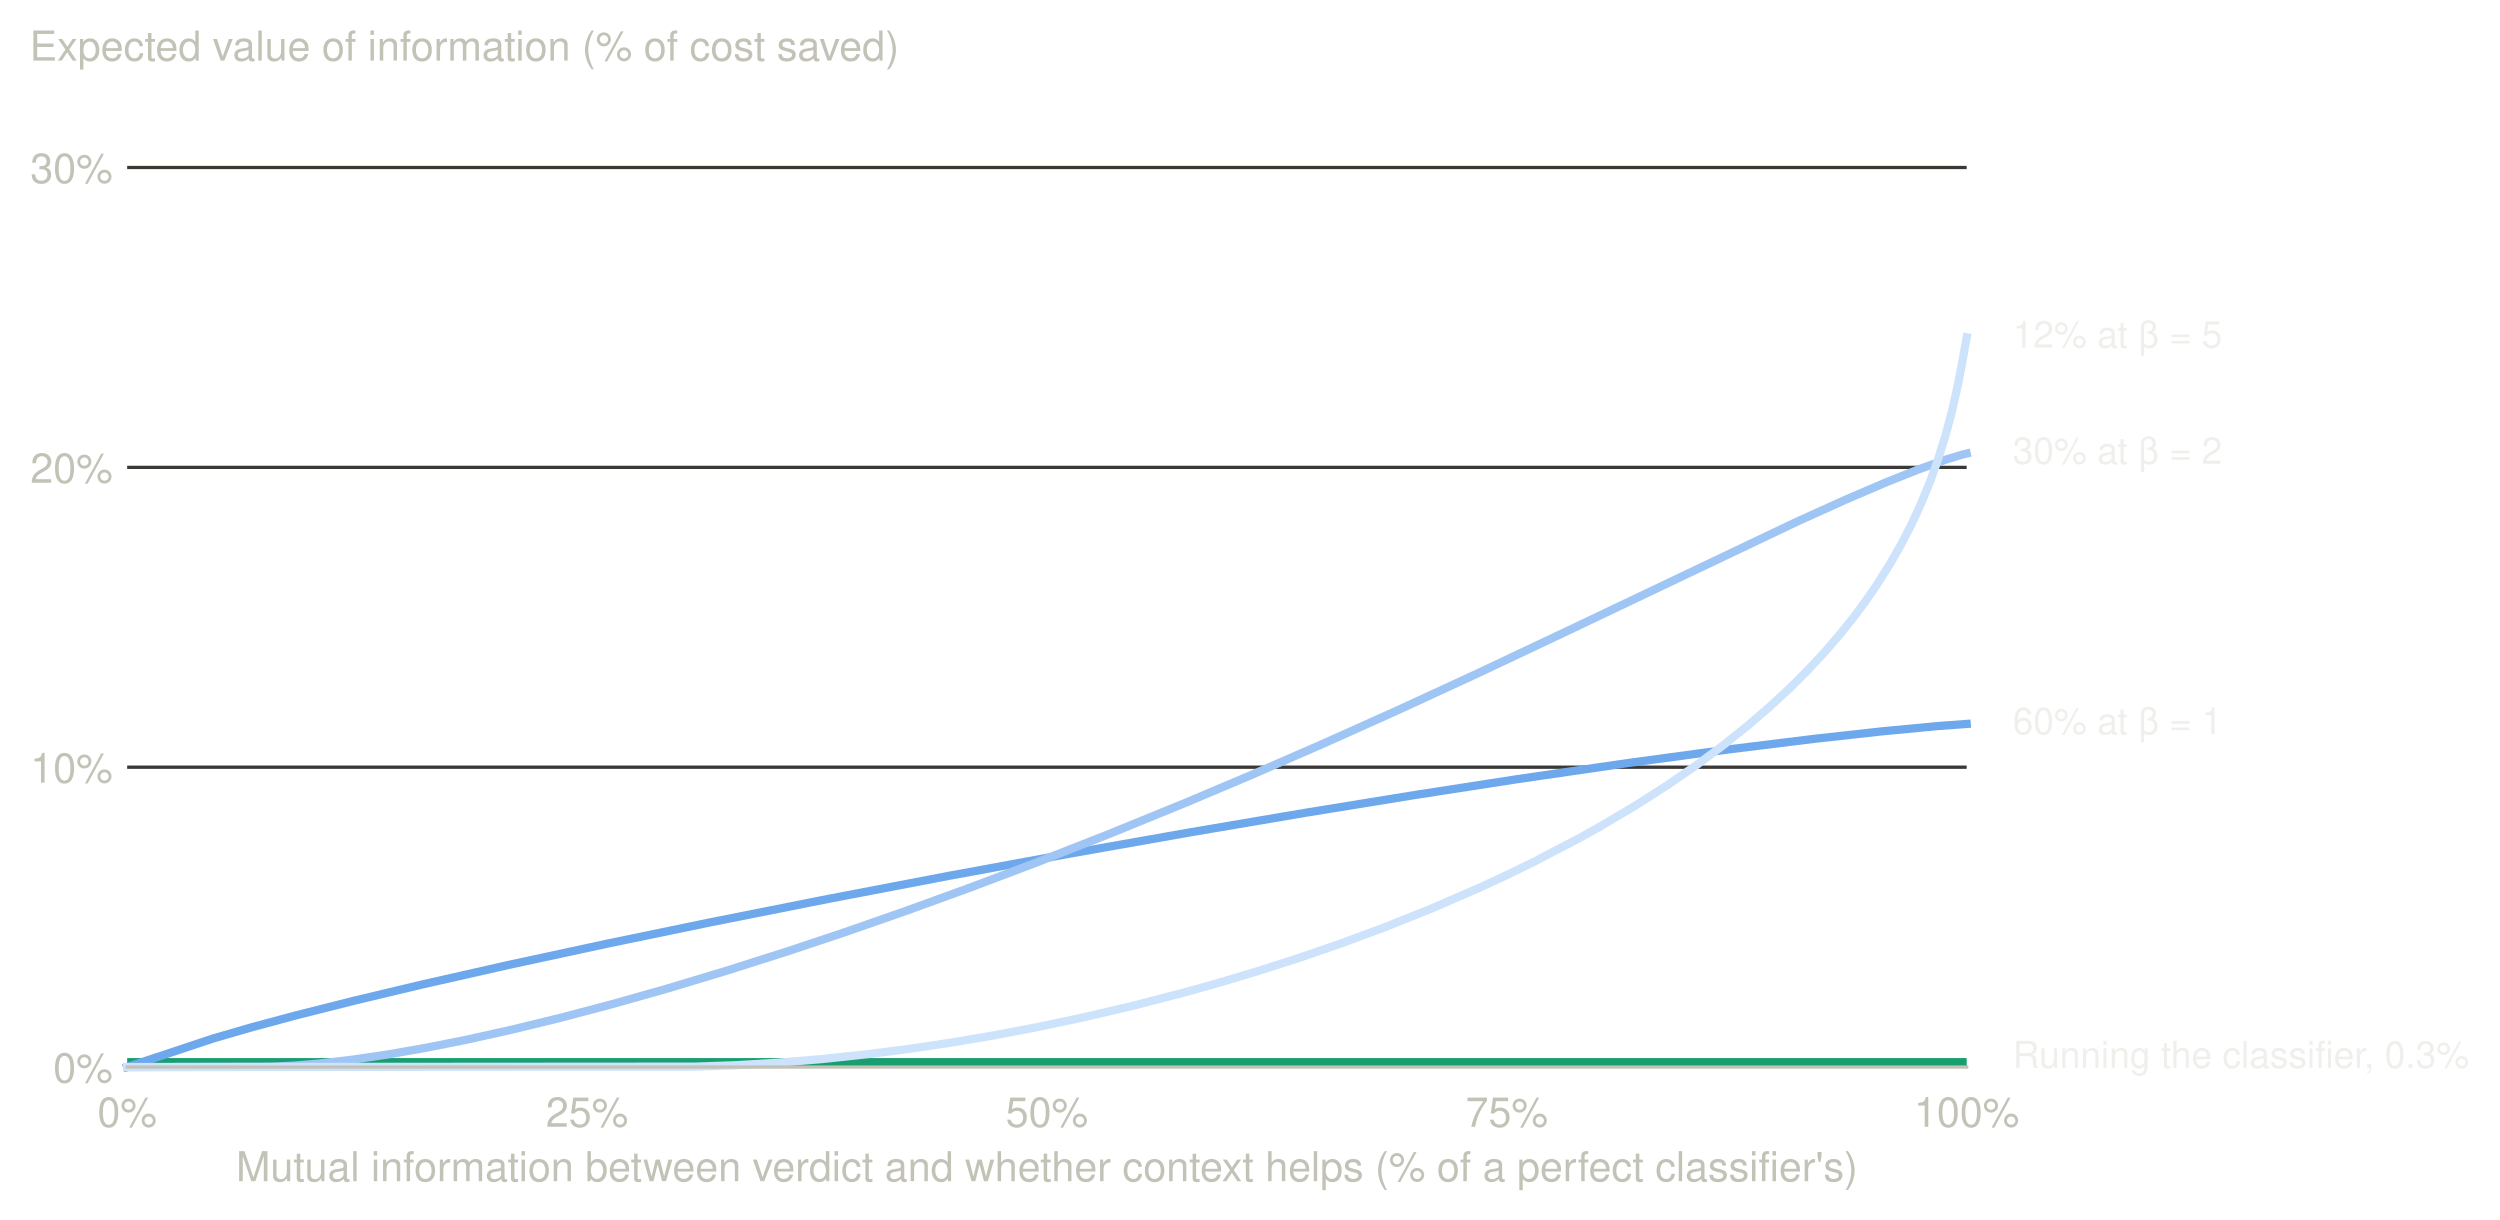
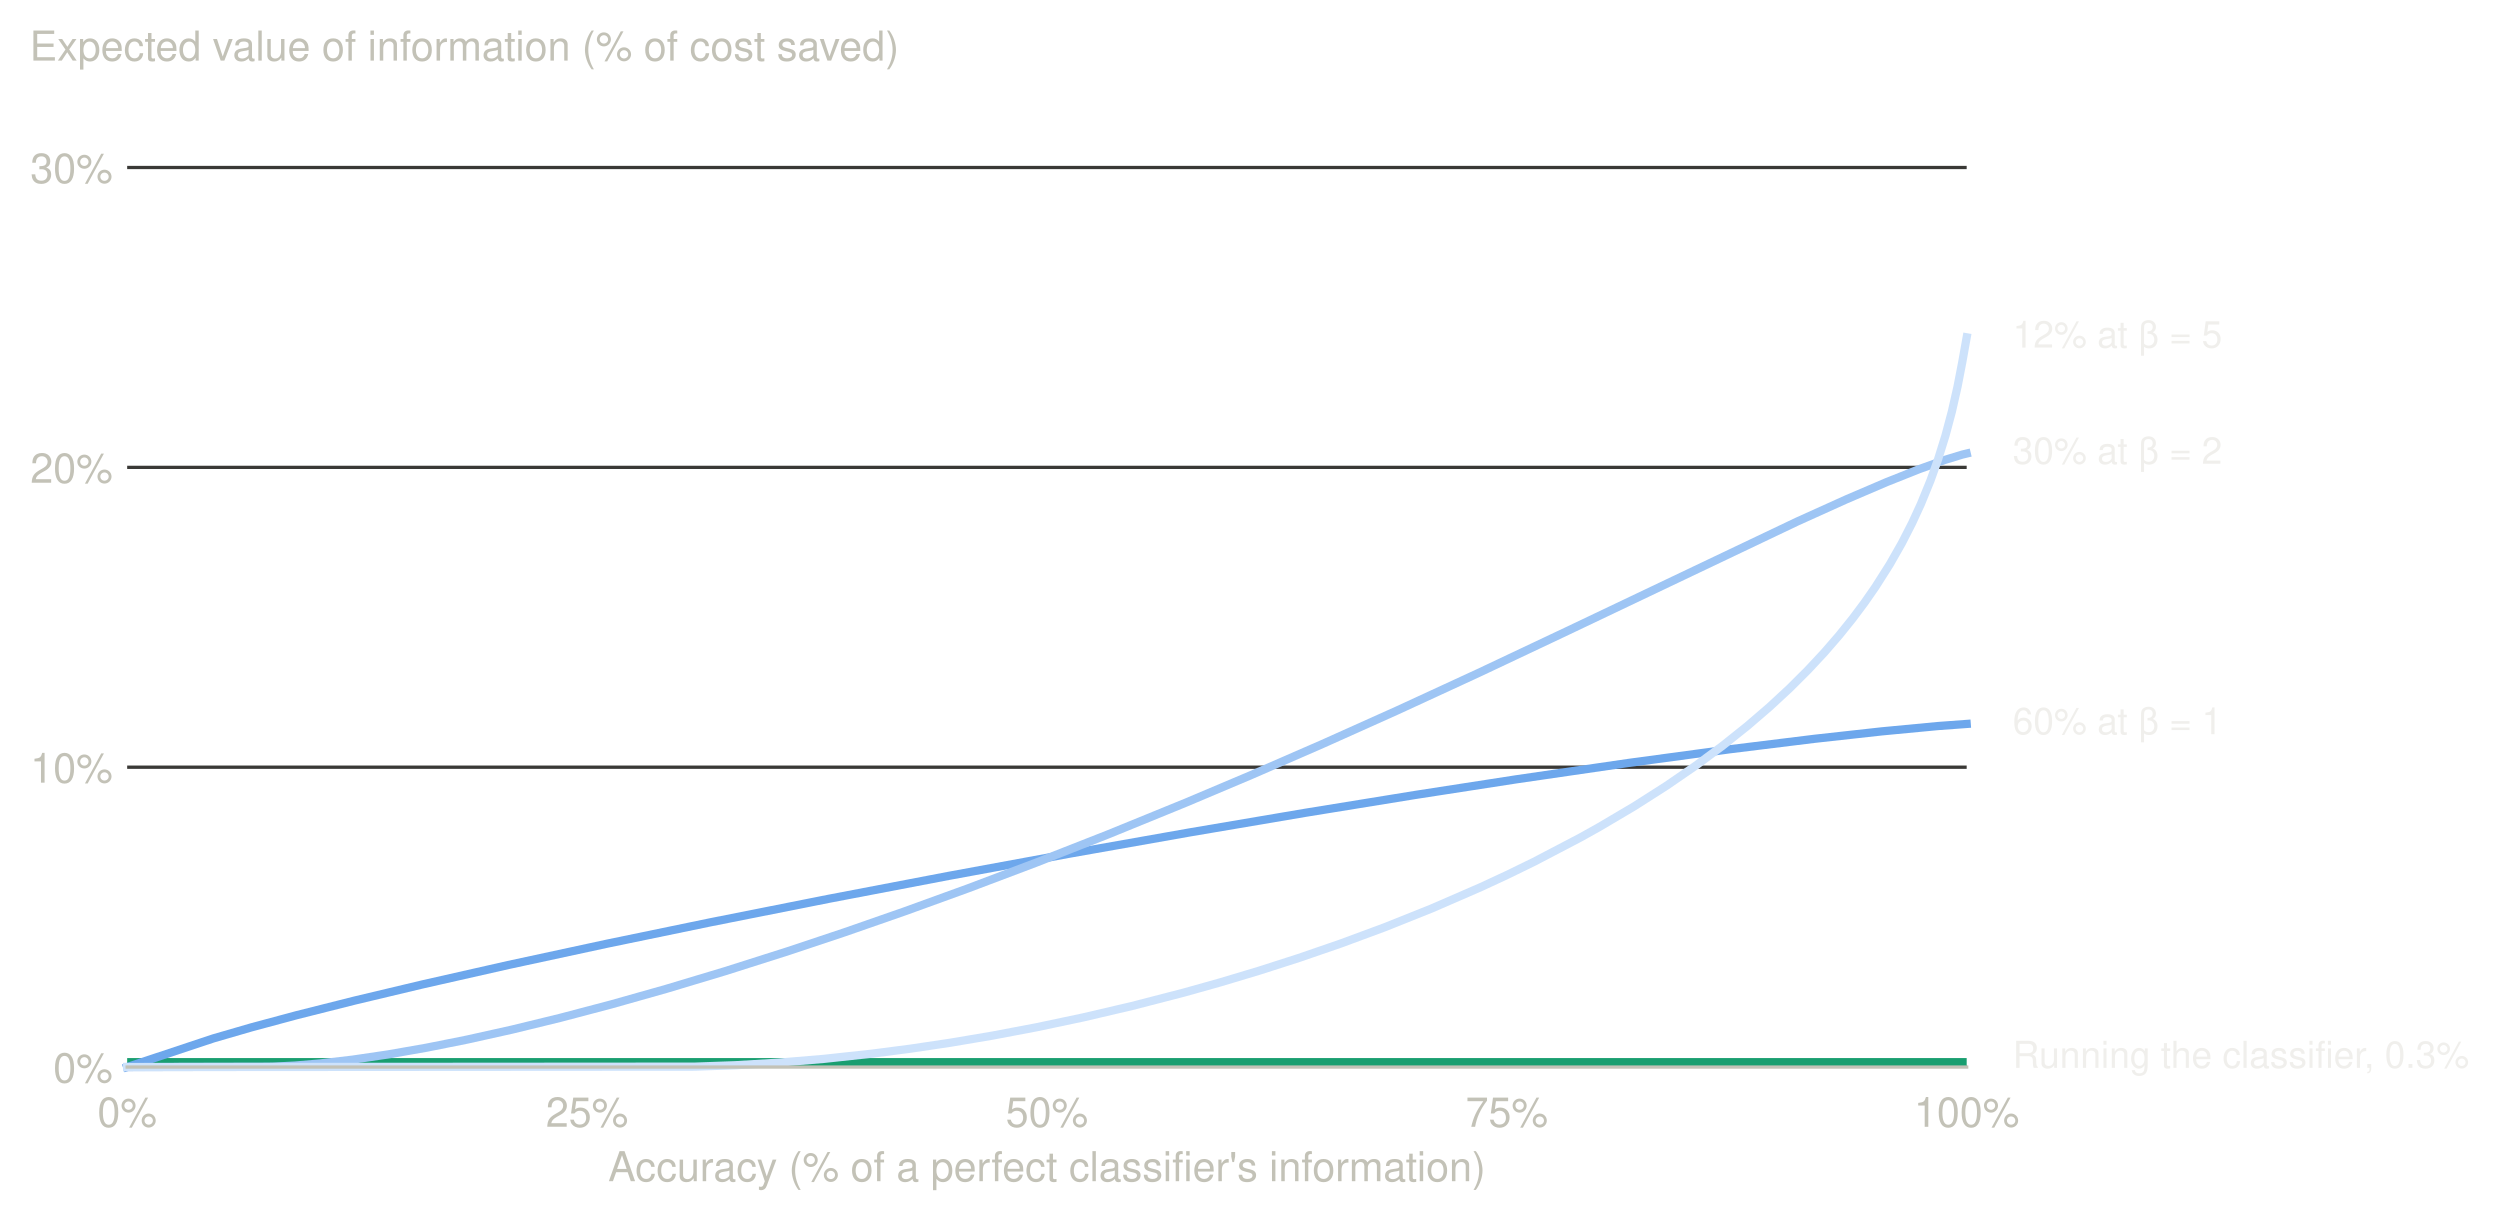
<svg xmlns="http://www.w3.org/2000/svg" xmlns:xlink="http://www.w3.org/1999/xlink" width="606.681pt" height="295.93pt" viewBox="0 0 606.681 295.93" version="1.1">
  <defs>
    <style type="text/css">*{stroke-linejoin: round; stroke-linecap: butt}</style>
  </defs>
  <g id="figure_1">
    <g id="patch_1">
      <path d="M 0 295.93  L 606.681 295.93  L 606.681 0  L 0 0  L 0 295.93  z " style="fill: none" />
    </g>
    <g id="axes_1">
      <g id="patch_2">
        <path d="M 30.86 258.946  L 477.26 258.946  L 477.26 26.098  L 30.86 26.098  L 30.86 258.946  z " style="fill: none" />
      </g>
      <g id="matplotlib.axis_1">
        <g id="xtick_1">
          <g id="line2d_1" />
          <g id="text_1">
            <text style="font-size: 10px; font-family: 'Helvetica', 'Arial', 'DejaVu Sans'; text-anchor: middle; fill: #c3c2b7" x="30.86" y="273.446" transform="rotate(-0 30.86 273.4463)">0%</text>
          </g>
        </g>
        <g id="xtick_2">
          <g id="line2d_2" />
          <g id="text_2">
            <text style="font-size: 10px; font-family: 'Helvetica', 'Arial', 'DejaVu Sans'; text-anchor: middle; fill: #c3c2b7" x="142.46" y="273.446" transform="rotate(-0 142.46 273.4463)">25%</text>
          </g>
        </g>
        <g id="xtick_3">
          <g id="line2d_3" />
          <g id="text_3">
            <text style="font-size: 10px; font-family: 'Helvetica', 'Arial', 'DejaVu Sans'; text-anchor: middle; fill: #c3c2b7" x="254.06" y="273.446" transform="rotate(-0 254.06 273.4463)">50%</text>
          </g>
        </g>
        <g id="xtick_4">
          <g id="line2d_4" />
          <g id="text_4">
            <text style="font-size: 10px; font-family: 'Helvetica', 'Arial', 'DejaVu Sans'; text-anchor: middle; fill: #c3c2b7" x="365.66" y="273.446" transform="rotate(-0 365.66 273.4463)">75%</text>
          </g>
        </g>
        <g id="xtick_5">
          <g id="line2d_5" />
          <g id="text_5">
            <text style="font-size: 10px; font-family: 'Helvetica', 'Arial', 'DejaVu Sans'; text-anchor: middle; fill: #c3c2b7" x="477.26" y="273.446" transform="rotate(-0 477.26 273.4463)">100%</text>
          </g>
        </g>
        <g id="text_6">
-           <text style="font-size: 10px; font-family: 'Helvetica', 'Arial', 'DejaVu Sans'; text-anchor: middle; fill: #c3c2b7" x="254.06" y="286.646" transform="rotate(-0 254.06 286.6455)">Mutual information between verdict and whether context helps (% of a perfect classifier's)</text>
+           <text style="font-size: 10px; font-family: 'Helvetica', 'Arial', 'DejaVu Sans'; text-anchor: middle; fill: #c3c2b7" x="254.06" y="286.646" transform="rotate(-0 254.06 286.6455)">Accuracy (% of a perfect classifier's information)</text>
        </g>
      </g>
      <g id="matplotlib.axis_2">
        <g id="ytick_1">
          <g id="line2d_6">
            <path d="M 30.86 258.946  L 477.26 258.946  " clip-path="url(#p6d888acd26)" style="fill: none; stroke: #3a3936; stroke-width: 0.8; stroke-linecap: square" />
          </g>
          <g id="line2d_7" />
          <g id="text_7">
            <text style="font-size: 10px; font-family: 'Helvetica', 'Arial', 'DejaVu Sans'; text-anchor: end; fill: #c3c2b7" x="27.36" y="262.696" transform="rotate(-0 27.36 262.6963)">0%</text>
          </g>
        </g>
        <g id="ytick_2">
          <g id="line2d_8">
            <path d="M 30.86 186.181  L 477.26 186.181  " clip-path="url(#p6d888acd26)" style="fill: none; stroke: #3a3936; stroke-width: 0.8; stroke-linecap: square" />
          </g>
          <g id="line2d_9" />
          <g id="text_8">
            <text style="font-size: 10px; font-family: 'Helvetica', 'Arial', 'DejaVu Sans'; text-anchor: end; fill: #c3c2b7" x="27.36" y="189.931" transform="rotate(-0 27.36 189.9313)">10%</text>
          </g>
        </g>
        <g id="ytick_3">
          <g id="line2d_10">
            <path d="M 30.86 113.416  L 477.26 113.416  " clip-path="url(#p6d888acd26)" style="fill: none; stroke: #3a3936; stroke-width: 0.8; stroke-linecap: square" />
          </g>
          <g id="line2d_11" />
          <g id="text_9">
            <text style="font-size: 10px; font-family: 'Helvetica', 'Arial', 'DejaVu Sans'; text-anchor: end; fill: #c3c2b7" x="27.36" y="117.166" transform="rotate(-0 27.36 117.1663)">20%</text>
          </g>
        </g>
        <g id="ytick_4">
          <g id="line2d_12">
            <path d="M 30.86 40.651  L 477.26 40.651  " clip-path="url(#p6d888acd26)" style="fill: none; stroke: #3a3936; stroke-width: 0.8; stroke-linecap: square" />
          </g>
          <g id="line2d_13" />
          <g id="text_10">
            <text style="font-size: 10px; font-family: 'Helvetica', 'Arial', 'DejaVu Sans'; text-anchor: end; fill: #c3c2b7" x="27.36" y="44.401" transform="rotate(-0 27.36 44.40129)">30%</text>
          </g>
        </g>
        <g id="text_11">
          <text style="font-size: 10px; font-family: 'Helvetica', 'Arial', 'DejaVu Sans'; text-anchor: start; fill: #c3c2b7" x="7.2" y="14.7" transform="rotate(-0 7.2 14.7)">Expected value of information (% of cost saved)</text>
        </g>
      </g>
      <g id="FillBetweenPolyCollection_1">
        <defs>
          <path id="m1f2b4897fb" d="M 30.86 -39.167  L 30.86 -36.984  L 477.26 -36.984  L 477.26 -39.167  L 477.26 -39.167  L 30.86 -39.167  z " />
        </defs>
        <g>
          <use xlink:href="#m1f2b4897fb" x="0" y="295.93" style="fill: #199e70" />
        </g>
      </g>
      <g id="line2d_14">
        <path d="M 30.86 258.946  L 51.802 251.985  L 60.973 249.322  L 71.908 246.38  L 86.054 242.814  L 102.535 238.889  L 123.351 234.178  L 147.374 228.995  L 172.498 223.799  L 200.949 218.145  L 230.111 212.572  L 259.482 207.17  L 288.541 202.032  L 316.726 197.249  L 343.42 192.915  L 367.928 189.123  L 395.162 185.151  L 419.72 181.83  L 440.297 179.291  L 456.648 177.484  L 470.189 176.198  L 477.26 175.679  L 477.26 175.679  " style="fill: none; stroke: #6da7ec; stroke-width: 2; stroke-linecap: square" />
      </g>
      <g id="line2d_15">
        <path d="M 30.86 258.946  L 66.088 258.867  L 71.691 258.575  L 77.743 258.061  L 85.617 257.142  L 94.177 255.88  L 103.448 254.258  L 113.46 252.258  L 124.246 249.858  L 135.843 247.032  L 148.296 243.75  L 161.657 239.977  L 175.985 235.672  L 191.354 230.784  L 205.018 226.22  L 219.524 221.166  L 234.945 215.57  L 251.368 209.367  L 268.903 202.481  L 287.688 194.814  L 303.736 188.033  L 320.821 180.592  L 339.105 172.389  L 358.813 163.298  L 380.278 153.157  L 436.162 126.55  L 448.059 121.178  L 457.801 117.006  L 465.818 113.816  L 472.028 111.589  L 476.21 110.31  L 477.26 110.061  L 477.26 110.061  " style="fill: none; stroke: #9ec5f4; stroke-width: 2; stroke-linecap: square" />
      </g>
      <g id="line2d_16">
        <path d="M 30.86 258.946  L 168.636 258.845  L 178.501 258.499  L 188.928 257.88  L 199.965 256.956  L 211.667 255.69  L 220.92 254.488  L 230.617 253.042  L 240.795 251.323  L 251.498 249.295  L 262.78 246.915  L 274.702 244.127  L 287.34 240.86  L 296.21 238.371  L 305.473 235.592  L 315.17 232.478  L 325.348 228.974  L 336.066 225.006  L 347.397 220.474  L 359.435 215.243  L 365.755 212.306  L 372.301 209.113  L 383.524 203.241  L 388.085 200.695  L 396.63 195.642  L 404.449 190.653  L 411.59 185.741  L 418.099 180.916  L 424.024 176.184  L 429.401 171.56  L 434.281 167.042  L 438.699 162.638  L 442.694 158.351  L 446.299 154.187  L 449.553 150.142  L 452.483 146.221  L 455.12 142.425  L 458.585 136.966  L 461.525 131.802  L 464.025 126.916  L 466.144 122.312  L 468.462 116.641  L 470.31 111.483  L 472.104 105.724  L 473.664 99.883  L 475.043 93.803  L 476.202 87.805  L 477.26 81.861  L 477.26 81.861  " style="fill: none; stroke: #cde2fb; stroke-width: 2; stroke-linecap: square" />
      </g>
      <g id="patch_3">
        <path d="M 30.86 258.946  L 477.26 258.946  " style="fill: none; stroke: #c3c2b7; stroke-width: 0.8; stroke-linejoin: miter; stroke-linecap: square" />
      </g>
      <g id="text_12">
        <text style="font-size: 9px; font-family: 'Helvetica', 'Arial', 'DejaVu Sans'; text-anchor: start; fill: #f0efec" x="488.42" y="259.143" transform="rotate(-0 488.42 259.1427)">Running the classifier, 0.3%</text>
      </g>
      <g id="text_13">
        <text style="font-size: 9px; font-family: 'Helvetica', 'Arial', 'DejaVu Sans'; text-anchor: start; fill: #f0efec" x="488.42" y="178.173" transform="rotate(-0 488.42 178.1729)">60% at β = 1</text>
      </g>
      <g id="text_14">
        <text style="font-size: 9px; font-family: 'Helvetica', 'Arial', 'DejaVu Sans'; text-anchor: start; fill: #f0efec" x="488.42" y="112.555" transform="rotate(-0 488.42 112.5547)">30% at β = 2</text>
      </g>
      <g id="text_15">
        <text style="font-size: 9px; font-family: 'Helvetica', 'Arial', 'DejaVu Sans'; text-anchor: start; fill: #f0efec" x="488.42" y="84.355" transform="rotate(-0 488.42 84.35488)">12% at β = 5</text>
      </g>
    </g>
  </g>
  <defs>
    <clipPath id="p6d888acd26">
      <rect x="30.86" y="26.098" width="446.4" height="232.848" />
    </clipPath>
  </defs>
</svg>
